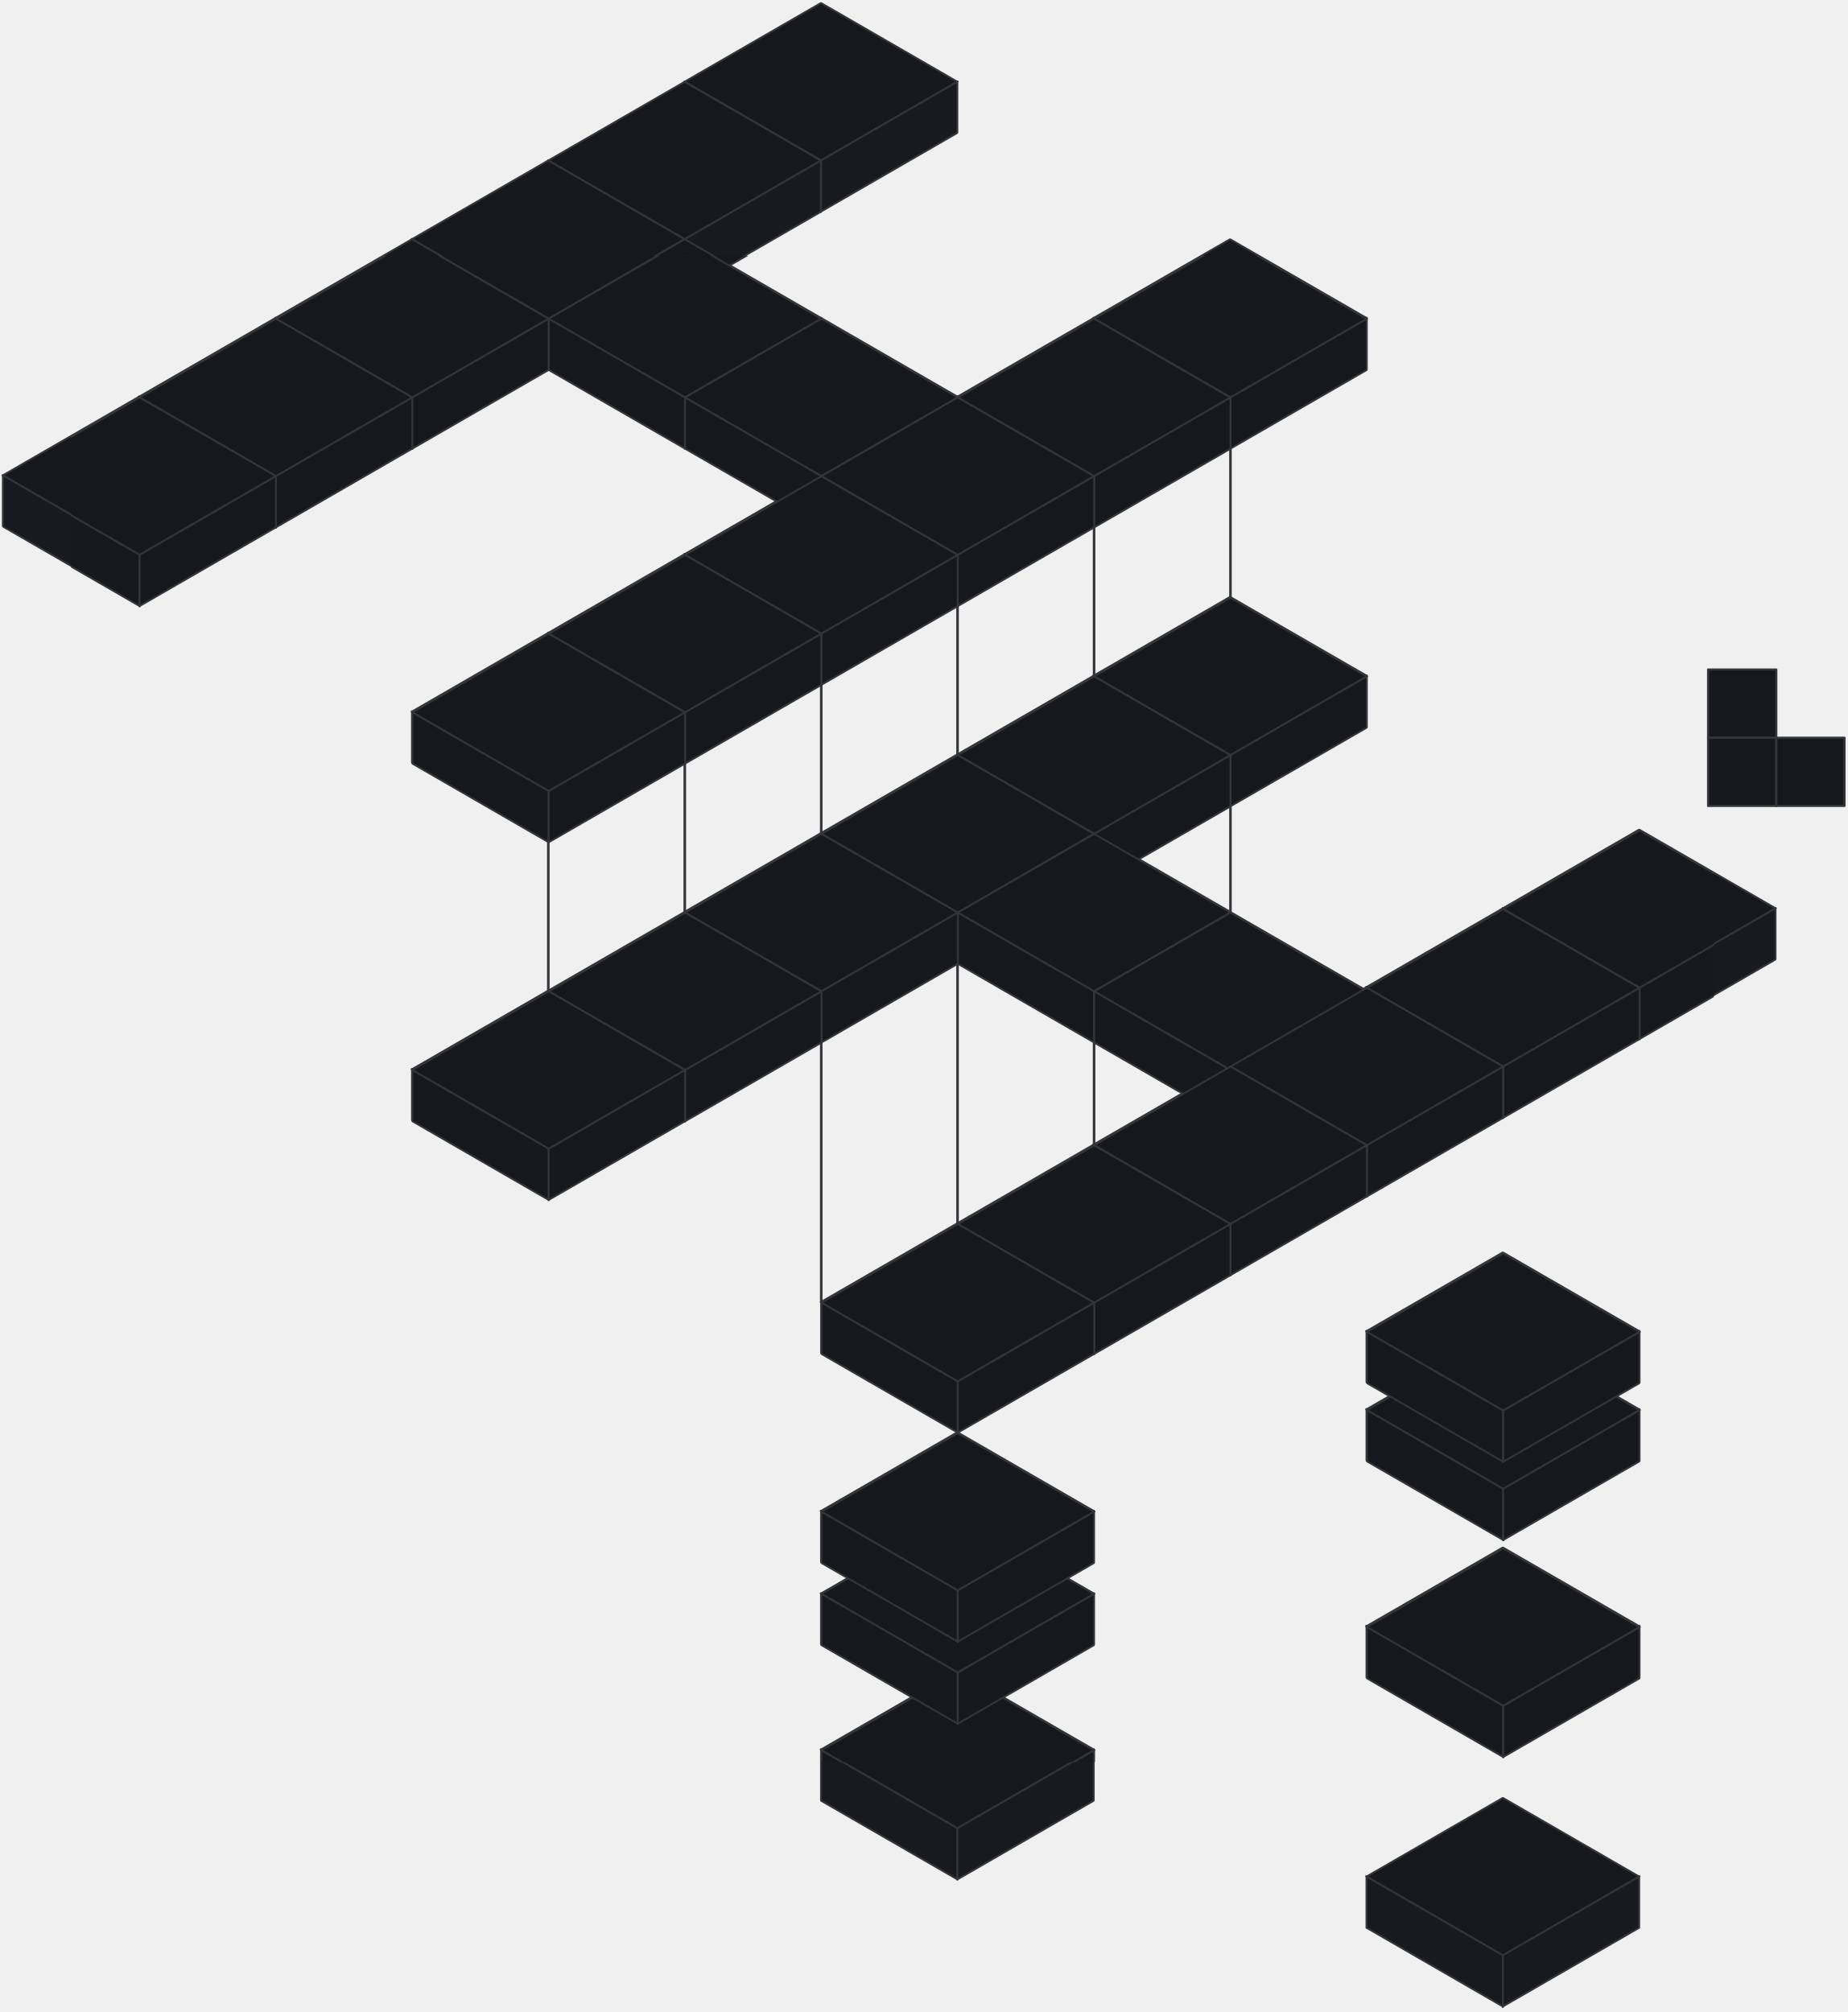
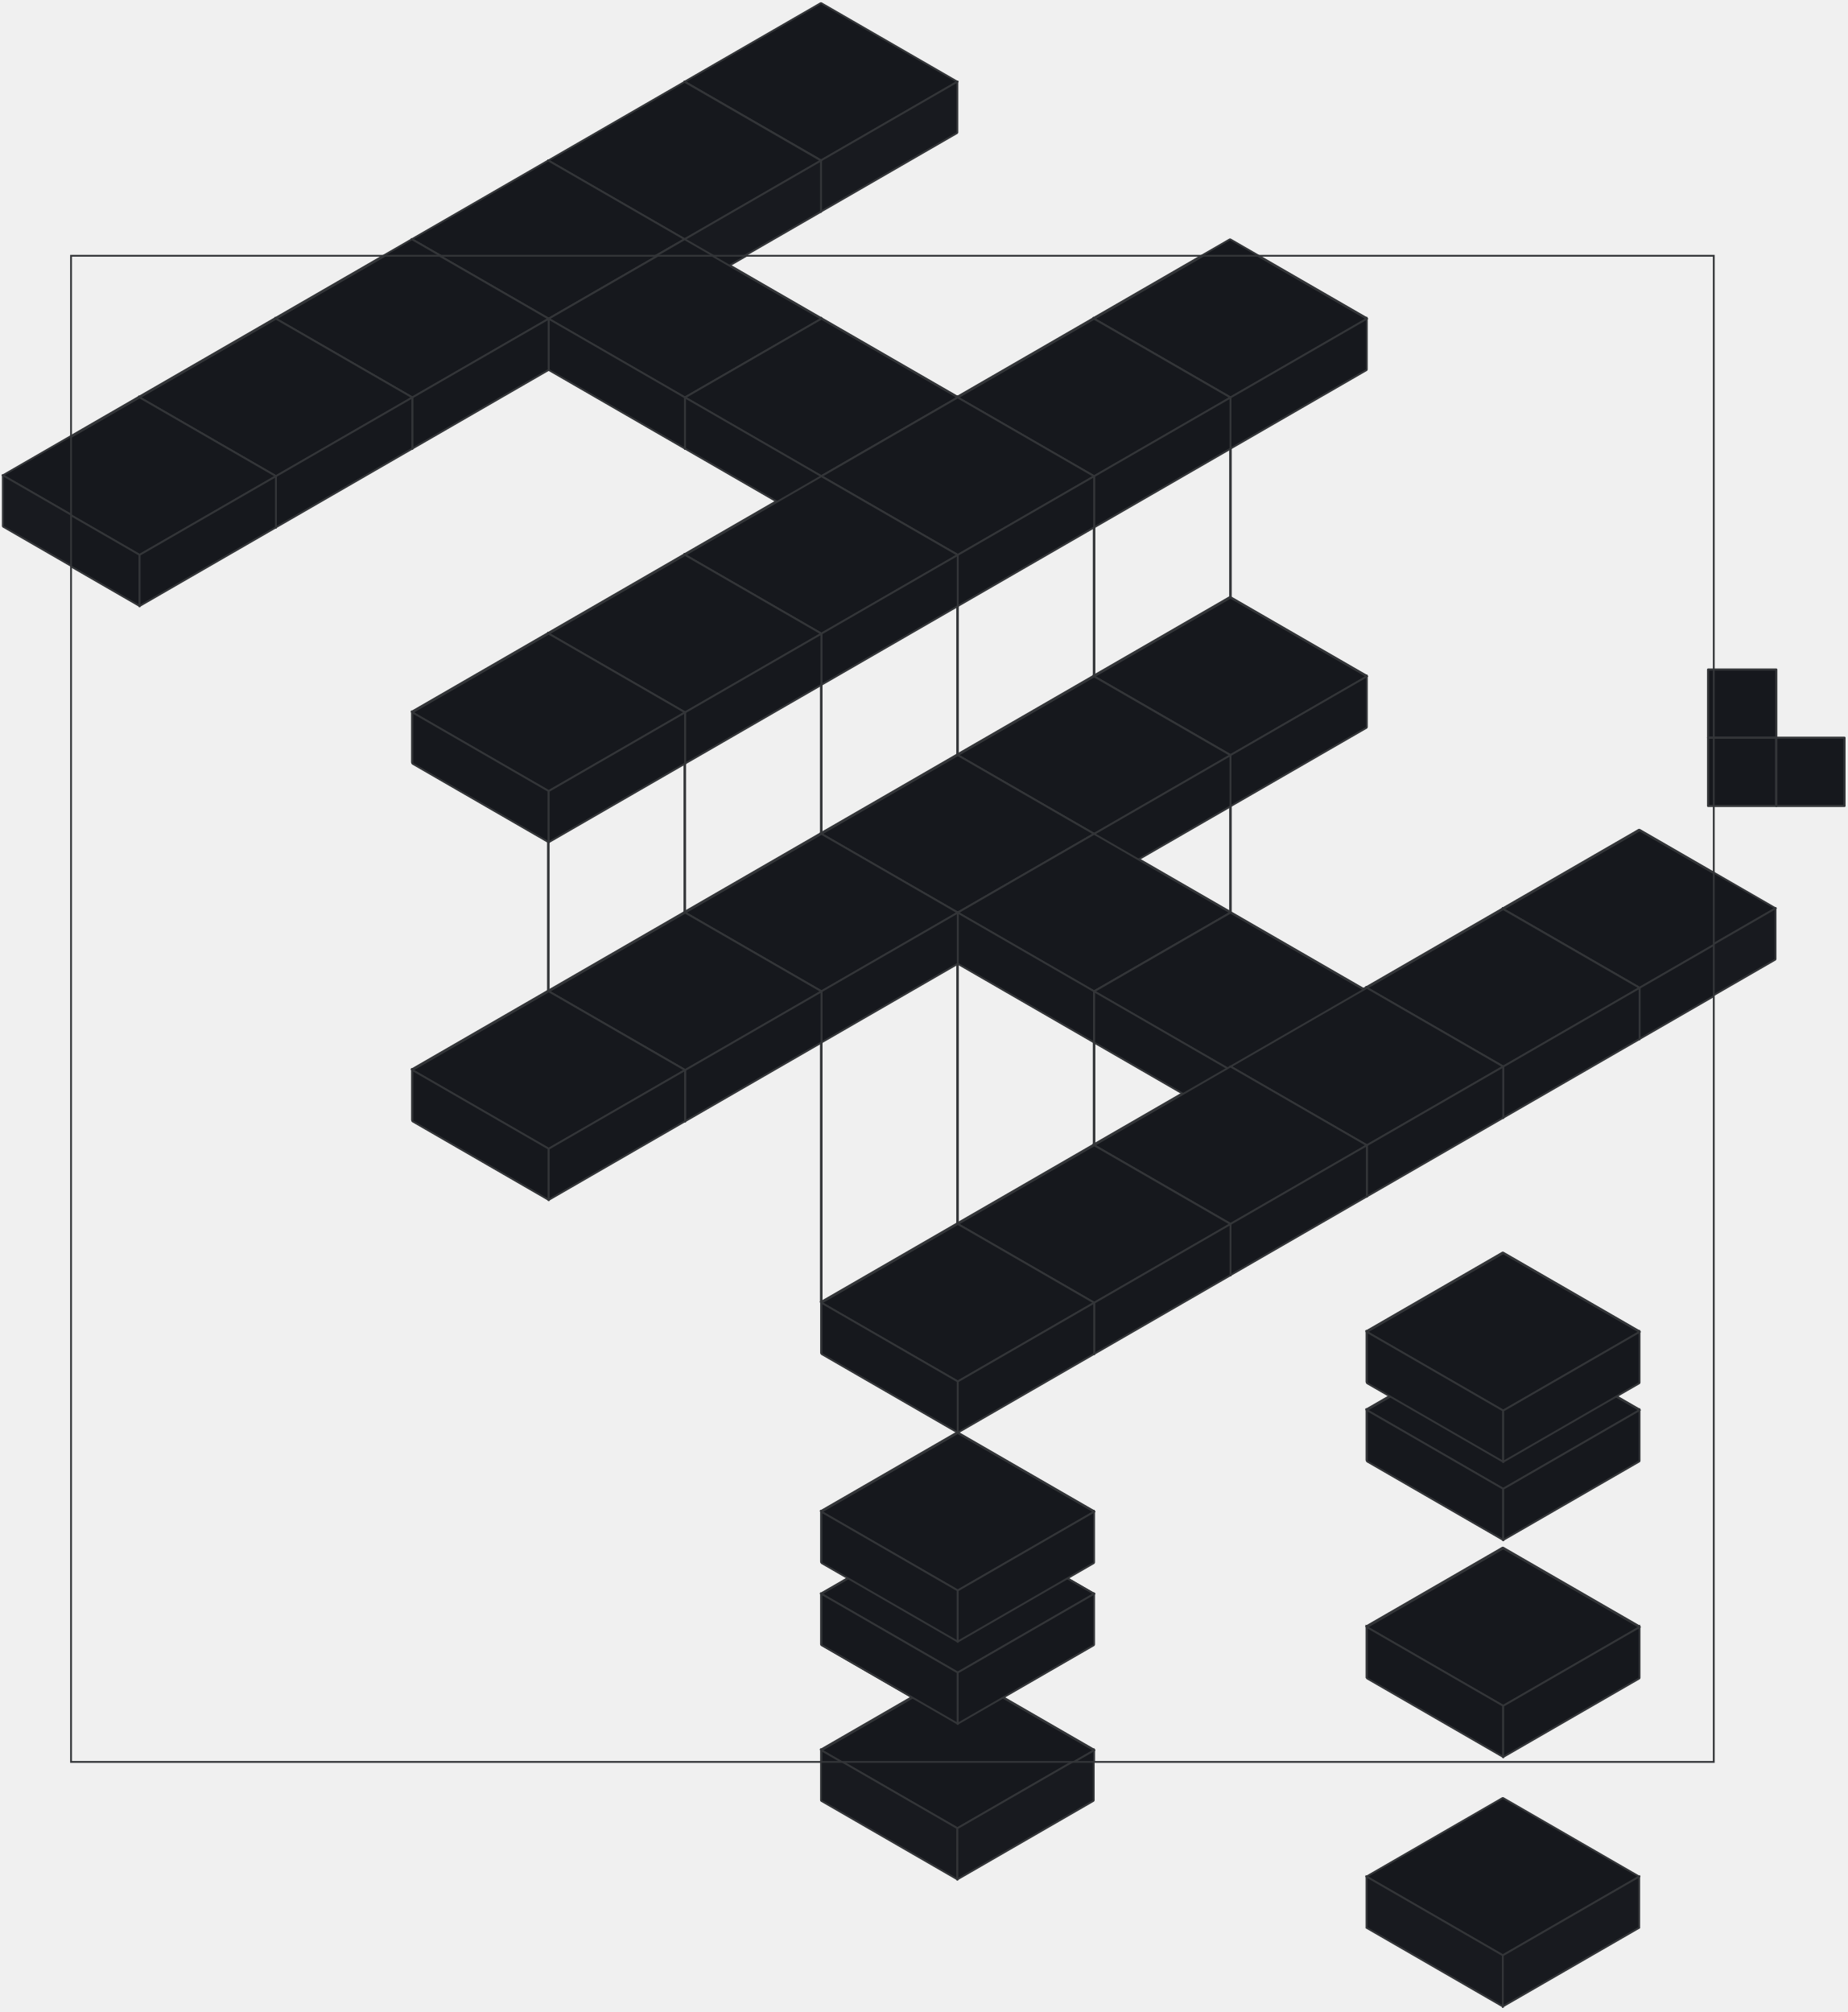
<svg xmlns="http://www.w3.org/2000/svg" width="325" height="354" viewBox="0 0 325 354" fill="none">
  <path d="M312.5 117.801H300.5V129.801H312.5V117.801Z" fill="#16181D" stroke="#333538" stroke-width="0.375" stroke-linejoin="round" />
  <path d="M312.5 129.801H300.5V141.801H312.5V129.801Z" fill="#16181D" stroke="#333538" stroke-width="0.375" stroke-linejoin="round" />
  <path d="M324.5 129.801H312.5V141.801H324.5V129.801Z" fill="#16181D" stroke="#333538" stroke-width="0.375" stroke-linejoin="round" />
  <rect width="27.7" height="27.7" transform="matrix(0.866023 0.500004 -0.866023 0.500004 144.432 0.525391)" fill="#16181D" stroke="#333538" stroke-width="0.375" stroke-linejoin="round" />
  <rect width="27.7" height="9.003" transform="matrix(0.866023 0.500004 0 1 120.445 14.375)" fill="#16181D" stroke="#333538" stroke-width="0.375" stroke-linejoin="round" />
  <rect width="27.7" height="9.003" transform="matrix(0.866023 -0.500004 0 1 144.434 28.2266)" fill="#181A1F" stroke="#333538" stroke-width="0.375" stroke-linejoin="round" />
  <rect width="27.7" height="27.7" transform="matrix(0.866023 0.500004 -0.866023 0.500004 120.441 14.3965)" fill="#16181D" stroke="#333538" stroke-width="0.375" stroke-linejoin="round" />
  <rect width="27.7" height="9.003" transform="matrix(0.866023 0.500004 0 1 96.4551 28.2461)" fill="#16181D" stroke="#333538" stroke-width="0.375" stroke-linejoin="round" />
  <rect width="27.7" height="9.003" transform="matrix(0.866023 -0.500004 0 1 120.441 42.0977)" fill="#181A1F" stroke="#333538" stroke-width="0.375" stroke-linejoin="round" />
  <rect width="27.7" height="27.7" transform="matrix(0.866023 0.500004 -0.866023 0.500004 96.4512 28.2363)" fill="#16181D" stroke="#333538" stroke-width="0.375" stroke-linejoin="round" />
  <rect width="27.7" height="9.003" transform="matrix(0.866023 0.500004 0 1 72.4648 42.0859)" fill="#16181D" stroke="#333538" stroke-width="0.375" stroke-linejoin="round" />
  <rect width="27.7" height="9.003" transform="matrix(0.866023 -0.500004 0 1 96.4512 55.9375)" fill="#16181D" stroke="#333538" stroke-width="0.375" stroke-linejoin="round" />
  <rect width="27.7" height="27.7" transform="matrix(0.866023 0.500004 -0.866023 0.500004 120.445 42.0879)" fill="#16181D" stroke="#333538" stroke-width="0.375" stroke-linejoin="round" />
  <rect width="27.7" height="9.003" transform="matrix(0.866023 0.500004 0 1 96.459 55.9375)" fill="#16181D" stroke="#333538" stroke-width="0.375" stroke-linejoin="round" />
  <rect width="27.7" height="9.003" transform="matrix(0.866023 -0.500004 0 1 120.445 69.7891)" fill="#16181D" stroke="#333538" stroke-width="0.375" stroke-linejoin="round" />
  <rect width="27.7" height="27.7" transform="matrix(0.866023 0.500004 -0.866023 0.500004 144.436 55.9355)" fill="#16181D" stroke="#333538" stroke-width="0.375" stroke-linejoin="round" />
  <rect width="27.7" height="9.003" transform="matrix(0.866023 0.500004 0 1 120.449 69.7852)" fill="#16181D" stroke="#333538" stroke-width="0.375" stroke-linejoin="round" />
  <rect width="27.7" height="9.003" transform="matrix(0.866023 -0.500004 0 1 144.438 83.6367)" fill="#16181D" stroke="#333538" stroke-width="0.375" stroke-linejoin="round" />
  <rect width="27.7" height="27.7" transform="matrix(0.866023 0.500004 -0.866023 0.500004 72.4648 42.0879)" fill="#16181D" stroke="#333538" stroke-width="0.375" stroke-linejoin="round" />
  <rect width="27.7" height="9.003" transform="matrix(0.866023 0.500004 0 1 48.4785 55.9375)" fill="#16181D" stroke="#333538" stroke-width="0.375" stroke-linejoin="round" />
  <rect width="27.7" height="9.003" transform="matrix(0.866023 -0.500004 0 1 72.4668 69.7891)" fill="#16181D" stroke="#333538" stroke-width="0.375" stroke-linejoin="round" />
  <rect width="27.7" height="27.7" transform="matrix(0.866023 0.500004 -0.866023 0.500004 48.4785 55.9355)" fill="#16181D" stroke="#333538" stroke-width="0.375" stroke-linejoin="round" />
  <rect width="27.7" height="9.003" transform="matrix(0.866023 0.500004 0 1 24.4922 69.7852)" fill="#16181D" stroke="#333538" stroke-width="0.375" stroke-linejoin="round" />
  <rect width="27.7" height="9.003" transform="matrix(0.866023 -0.500004 0 1 48.4785 83.6367)" fill="#16181D" stroke="#333538" stroke-width="0.375" stroke-linejoin="round" />
  <rect width="27.7" height="27.7" transform="matrix(0.866023 0.500004 -0.866023 0.500004 24.4883 69.7832)" fill="#16181D" stroke="#333538" stroke-width="0.375" stroke-linejoin="round" />
  <rect width="27.7" height="9.003" transform="matrix(0.866023 0.500004 0 1 0.501953 83.6328)" fill="#181A1F" stroke="#333538" stroke-width="0.375" stroke-linejoin="round" />
  <rect width="27.7" height="9.003" transform="matrix(0.866023 -0.500004 0 1 24.4883 97.4844)" fill="#16181D" stroke="#333538" stroke-width="0.375" stroke-linejoin="round" />
  <path d="M216.443 224.15V78.713" stroke="#333538" stroke-width="0.375" stroke-linejoin="round" />
  <path d="M192.441 227.552V92.178" stroke="#333538" stroke-width="0.375" stroke-linejoin="round" />
  <path d="M168.428 227.548V106.285" stroke="#333538" stroke-width="0.375" stroke-linejoin="round" />
  <path d="M144.441 229.178V120.045" stroke="#333538" stroke-width="0.375" stroke-linejoin="round" />
  <path d="M120.443 160.883V133.797" stroke="#333538" stroke-width="0.375" stroke-linejoin="round" />
  <path d="M96.426 174.98V147.895" stroke="#333538" stroke-width="0.375" stroke-linejoin="round" />
  <rect width="27.7" height="27.7" transform="matrix(0.866023 0.500004 -0.866023 0.500004 216.402 42.0859)" fill="#16181D" stroke="#333538" stroke-width="0.375" stroke-linejoin="round" />
  <rect width="27.7" height="9.003" transform="matrix(0.866023 0.500004 0 1 192.416 55.9375)" fill="#16181D" stroke="#333538" stroke-width="0.375" stroke-linejoin="round" />
  <rect width="27.7" height="9.003" transform="matrix(0.866023 -0.500004 0 1 216.404 69.7871)" fill="#16181D" stroke="#333538" stroke-width="0.375" stroke-linejoin="round" />
  <rect width="27.7" height="27.7" transform="matrix(0.866023 0.500004 -0.866023 0.500004 192.414 55.9473)" fill="#16181D" stroke="#333538" stroke-width="0.375" stroke-linejoin="round" />
  <rect width="27.7" height="9.003" transform="matrix(0.866023 0.500004 0 1 168.428 69.7969)" fill="#333538" stroke="#333538" stroke-width="0.375" stroke-linejoin="round" />
  <rect width="27.7" height="9.003" transform="matrix(0.866023 -0.500004 0 1 192.416 83.6484)" fill="#16181D" stroke="#333538" stroke-width="0.375" stroke-linejoin="round" />
  <rect width="27.7" height="27.7" transform="matrix(0.866023 0.500004 -0.866023 0.500004 168.424 69.7891)" fill="#333538" stroke="#333538" stroke-width="0.375" stroke-linejoin="round" />
  <rect width="27.7" height="9.003" transform="matrix(0.866023 0.500004 0 1 144.438 83.6406)" fill="#333538" stroke="#333538" stroke-width="0.375" stroke-linejoin="round" />
  <rect width="27.7" height="9.003" transform="matrix(0.866023 -0.500004 0 1 168.426 97.4941)" fill="#16181D" stroke="#333538" stroke-width="0.375" stroke-linejoin="round" />
  <rect width="27.7" height="27.7" transform="matrix(0.866023 0.500004 -0.866023 0.500004 144.438 83.6426)" fill="#333538" stroke="#333538" stroke-width="0.375" stroke-linejoin="round" />
  <rect width="27.7" height="9.003" transform="matrix(0.866023 0.500004 0 1 120.451 97.4922)" fill="#333538" stroke="#333538" stroke-width="0.375" stroke-linejoin="round" />
  <rect width="27.7" height="9.003" transform="matrix(0.866023 -0.500004 0 1 144.439 111.344)" fill="#16181D" stroke="#333538" stroke-width="0.375" stroke-linejoin="round" />
  <rect width="27.7" height="27.7" transform="matrix(0.866023 0.500004 -0.866023 0.500004 120.449 97.4961)" fill="#333538" stroke="#333538" stroke-width="0.375" stroke-linejoin="round" />
  <rect width="27.7" height="9.003" transform="matrix(0.866023 0.500004 0 1 96.4629 111.348)" fill="#333538" stroke="#333538" stroke-width="0.375" stroke-linejoin="round" />
  <rect width="27.7" height="9.003" transform="matrix(0.866023 -0.500004 0 1 120.451 125.199)" fill="#16181D" stroke="#333538" stroke-width="0.375" stroke-linejoin="round" />
  <rect width="27.7" height="27.7" transform="matrix(0.866023 0.500004 -0.866023 0.500004 96.4609 111.346)" fill="#333538" stroke="#333538" stroke-width="0.375" stroke-linejoin="round" />
  <rect width="27.7" height="9.003" transform="matrix(0.866023 0.500004 0 1 72.4746 125.195)" fill="#333538" stroke="#333538" stroke-width="0.375" stroke-linejoin="round" />
  <rect width="27.7" height="9.003" transform="matrix(0.866023 -0.500004 0 1 96.4629 139.047)" fill="#16181D" stroke="#333538" stroke-width="0.375" stroke-linejoin="round" />
  <rect width="27.7" height="27.7" transform="matrix(0.866023 0.500004 -0.866023 0.500004 216.408 105.016)" fill="#333538" stroke="#333538" stroke-width="0.375" stroke-linejoin="round" />
  <rect width="27.7" height="9.003" transform="matrix(0.866023 0.500004 0 1 192.422 118.867)" fill="#333538" stroke="#333538" stroke-width="0.375" stroke-linejoin="round" />
  <rect width="27.7" height="9.003" transform="matrix(0.866023 -0.500004 0 1 216.41 132.717)" fill="#16181D" stroke="#333538" stroke-width="0.375" stroke-linejoin="round" />
  <rect width="27.7" height="27.7" transform="matrix(0.866023 0.500004 -0.866023 0.500004 192.418 118.879)" fill="#333538" stroke="#333538" stroke-width="0.375" stroke-linejoin="round" />
  <rect width="27.7" height="9.003" transform="matrix(0.866023 0.500004 0 1 168.432 132.73)" fill="#333538" stroke="#333538" stroke-width="0.375" stroke-linejoin="round" />
  <rect width="27.7" height="9.003" transform="matrix(0.866023 -0.500004 0 1 192.42 146.58)" fill="#16181D" stroke="#333538" stroke-width="0.375" stroke-linejoin="round" />
  <rect width="27.7" height="27.7" transform="matrix(0.866023 0.500004 -0.866023 0.500004 168.428 132.725)" fill="#333538" stroke="#333538" stroke-width="0.375" stroke-linejoin="round" />
  <rect width="27.7" height="9.003" transform="matrix(0.866023 0.500004 0 1 144.441 146.574)" fill="#333538" stroke="#333538" stroke-width="0.375" stroke-linejoin="round" />
  <rect width="27.7" height="9.003" transform="matrix(0.866023 -0.500004 0 1 168.428 160.426)" fill="#333538" stroke="#333538" stroke-width="0.375" stroke-linejoin="round" />
  <rect width="27.7" height="27.7" transform="matrix(0.866023 0.500004 -0.866023 0.500004 192.42 146.572)" fill="#333538" stroke="#333538" stroke-width="0.375" stroke-linejoin="round" />
  <rect width="27.7" height="9.003" transform="matrix(0.866023 0.500004 0 1 168.434 160.422)" fill="#16181D" stroke="#333538" stroke-width="0.375" stroke-linejoin="round" />
  <rect width="27.7" height="9.003" transform="matrix(0.866023 -0.500004 0 1 192.422 174.273)" fill="#333538" stroke="#333538" stroke-width="0.375" stroke-linejoin="round" />
  <rect width="27.7" height="27.7" transform="matrix(0.866023 0.500004 -0.866023 0.500004 216.414 160.434)" fill="#333538" stroke="#333538" stroke-width="0.375" stroke-linejoin="round" />
  <rect width="27.7" height="9.003" transform="matrix(0.866023 0.500004 0 1 192.426 174.285)" fill="#16181D" stroke="#333538" stroke-width="0.375" stroke-linejoin="round" />
  <rect width="27.7" height="9.003" transform="matrix(0.866023 -0.500004 0 1 216.414 188.137)" fill="#333538" stroke="#333538" stroke-width="0.375" stroke-linejoin="round" />
  <rect width="27.7" height="27.7" transform="matrix(0.866023 0.500004 -0.866023 0.500004 144.441 146.572)" fill="#333538" stroke="#333538" stroke-width="0.375" stroke-linejoin="round" />
  <rect width="27.7" height="9.003" transform="matrix(0.866023 0.500004 0 1 120.453 160.422)" fill="#333538" stroke="#333538" stroke-width="0.375" stroke-linejoin="round" />
  <rect width="27.7" height="9.003" transform="matrix(0.866023 -0.500004 0 1 144.441 174.273)" fill="#16181D" stroke="#333538" stroke-width="0.375" stroke-linejoin="round" />
  <rect width="27.7" height="27.7" transform="matrix(0.866023 0.500004 -0.866023 0.500004 120.469 160.434)" fill="#333538" stroke="#333538" stroke-width="0.375" stroke-linejoin="round" />
  <rect width="27.7" height="9.003" transform="matrix(0.866023 0.500004 0 1 96.4824 174.285)" fill="#333538" stroke="#333538" stroke-width="0.375" stroke-linejoin="round" />
  <rect width="27.7" height="9.003" transform="matrix(0.866023 -0.500004 0 1 120.469 188.137)" fill="#16181D" stroke="#333538" stroke-width="0.375" stroke-linejoin="round" />
  <rect width="27.7" height="27.7" transform="matrix(0.866023 0.500004 -0.866023 0.500004 96.4648 174.277)" fill="#333538" stroke="#333538" stroke-width="0.375" stroke-linejoin="round" />
  <rect width="27.7" height="9.003" transform="matrix(0.866023 0.500004 0 1 72.4785 188.129)" fill="#16181D" stroke="#333538" stroke-width="0.375" stroke-linejoin="round" />
  <rect width="27.7" height="9.003" transform="matrix(0.866023 -0.500004 0 1 96.4648 201.977)" fill="#16181D" stroke="#333538" stroke-width="0.375" stroke-linejoin="round" />
  <rect width="27.7" height="27.7" transform="matrix(0.866023 0.500004 -0.866023 0.500004 264.389 316.324)" fill="#16181D" stroke="#333538" stroke-width="0.375" stroke-linejoin="round" />
  <rect width="27.7" height="9.003" transform="matrix(0.866023 0.500004 0 1 240.402 330.176)" fill="#181A1F" stroke="#333538" stroke-width="0.375" stroke-miterlimit="10" />
  <rect width="27.7" height="9.003" transform="matrix(0.866023 -0.500004 0 1 264.389 344.025)" fill="#181A1F" stroke="#333538" stroke-width="0.375" stroke-miterlimit="10" />
  <rect width="27.7" height="27.7" transform="matrix(0.866023 0.500004 -0.866023 0.500004 264.389 272.266)" fill="#16181D" stroke="#333538" stroke-width="0.375" stroke-linejoin="round" />
  <rect width="27.7" height="9.003" transform="matrix(0.866023 0.500004 0 1 240.402 286.117)" fill="#181A1F" stroke="#333538" stroke-width="0.375" stroke-miterlimit="10" />
  <rect width="27.7" height="9.003" transform="matrix(0.866023 -0.500004 0 1 264.389 299.967)" fill="#181A1F" stroke="#333538" stroke-width="0.375" stroke-miterlimit="10" />
  <rect width="27.7" height="27.7" transform="matrix(0.866023 0.500004 -0.866023 0.500004 264.389 234.109)" fill="#333538" stroke="#333538" stroke-width="0.375" stroke-linejoin="round" />
  <rect width="27.7" height="9.003" transform="matrix(0.866023 0.500004 0 1 240.402 247.961)" fill="#333538" stroke="#333538" stroke-width="0.375" stroke-linejoin="round" />
  <rect width="27.7" height="9.003" transform="matrix(0.866023 -0.500004 0 1 264.389 261.812)" fill="#16181D" stroke="#333538" stroke-width="0.375" stroke-linejoin="round" />
  <rect width="27.7" height="27.7" transform="matrix(0.866023 0.500004 -0.866023 0.500004 168.426 293.965)" fill="#16181D" stroke="#333538" stroke-width="0.375" stroke-linejoin="round" />
  <rect width="27.7" height="9.003" transform="matrix(0.866023 0.500004 0 1 144.439 307.816)" fill="#181A1F" stroke="#333538" stroke-width="0.375" stroke-linejoin="round" />
  <rect width="27.7" height="9.003" transform="matrix(0.866023 -0.500004 0 1 168.428 321.668)" fill="#181A1F" stroke="#333538" stroke-width="0.375" stroke-linejoin="round" />
  <rect width="27.7" height="27.7" transform="matrix(0.866023 0.500004 -0.866023 0.500004 168.426 266.516)" fill="#16181D" stroke="#333538" stroke-width="0.375" stroke-linejoin="round" />
  <rect width="27.7" height="9.003" transform="matrix(0.866023 0.500004 0 1 144.439 280.367)" fill="#181A1F" stroke="#333538" stroke-width="0.375" stroke-linejoin="round" />
  <rect width="27.7" height="9.003" transform="matrix(0.866023 -0.500004 0 1 168.428 294.219)" fill="#181A1F" stroke="#333538" stroke-width="0.375" stroke-linejoin="round" />
  <rect width="27.7" height="27.7" transform="matrix(0.866023 0.500004 -0.866023 0.500004 288.377 145.957)" fill="#16181D" stroke="#333538" stroke-width="0.375" stroke-linejoin="round" />
  <rect width="27.7" height="9.003" transform="matrix(0.866023 0.500004 0 1 264.391 159.809)" fill="#333538" stroke="#333538" stroke-width="0.375" stroke-linejoin="round" />
  <rect width="27.7" height="9.003" transform="matrix(0.866023 -0.500004 0 1 288.377 173.66)" fill="#181A1F" stroke="#333538" stroke-width="0.375" stroke-linejoin="round" />
  <rect width="27.7" height="27.7" transform="matrix(0.866023 0.500004 -0.866023 0.500004 264.389 159.818)" fill="#333538" stroke="#333538" stroke-width="0.375" stroke-linejoin="round" />
  <rect width="27.7" height="9.003" transform="matrix(0.866023 0.500004 0 1 240.402 173.668)" fill="#333538" stroke="#333538" stroke-width="0.375" stroke-linejoin="round" />
  <rect width="27.7" height="9.003" transform="matrix(0.866023 -0.500004 0 1 264.389 187.52)" fill="#16181D" stroke="#333538" stroke-width="0.375" stroke-linejoin="round" />
  <rect width="27.7" height="27.7" transform="matrix(0.866023 0.500004 -0.866023 0.500004 264.389 220.348)" fill="#333538" stroke="#333538" stroke-width="0.375" stroke-linejoin="round" />
  <rect width="27.7" height="9.003" transform="matrix(0.866023 0.500004 0 1 240.402 234.199)" fill="#16181D" stroke="#333538" stroke-width="0.375" stroke-linejoin="round" />
  <rect width="27.7" height="9.003" transform="matrix(0.866023 -0.500004 0 1 264.389 248.051)" fill="#16181D" stroke="#333538" stroke-width="0.375" stroke-linejoin="round" />
  <rect width="27.7" height="27.7" transform="matrix(0.866023 0.500004 -0.866023 0.500004 240.398 173.666)" fill="#333538" stroke="#333538" stroke-width="0.375" stroke-linejoin="round" />
  <rect width="27.7" height="9.003" transform="matrix(0.866023 0.500004 0 1 216.412 187.516)" fill="#333538" stroke="#333538" stroke-width="0.375" stroke-linejoin="round" />
  <rect width="27.7" height="9.003" transform="matrix(0.866023 -0.500004 0 1 240.398 201.367)" fill="#16181D" stroke="#333538" stroke-width="0.375" stroke-linejoin="round" />
  <rect width="27.7" height="27.7" transform="matrix(0.866023 0.500004 -0.866023 0.500004 216.412 187.508)" fill="#333538" stroke="#333538" stroke-width="0.375" stroke-linejoin="round" />
  <rect width="27.7" height="9.003" transform="matrix(0.866023 0.500004 0 1 192.426 201.359)" fill="#333538" stroke="#333538" stroke-width="0.375" stroke-linejoin="round" />
  <rect width="27.7" height="9.003" transform="matrix(0.866023 -0.500004 0 1 216.414 215.207)" fill="#16181D" stroke="#333538" stroke-width="0.375" stroke-linejoin="round" />
  <rect width="27.7" height="27.7" transform="matrix(0.866023 0.500004 -0.866023 0.500004 192.426 201.371)" fill="#333538" stroke="#333538" stroke-width="0.375" stroke-linejoin="round" />
  <rect width="27.7" height="9.003" transform="matrix(0.866023 0.500004 0 1 168.439 215.223)" fill="#333538" stroke="#333538" stroke-width="0.375" stroke-linejoin="round" />
  <rect width="27.7" height="9.003" transform="matrix(0.866023 -0.500004 0 1 192.428 229.074)" fill="#16181D" stroke="#333538" stroke-width="0.375" stroke-linejoin="round" />
  <rect width="27.7" height="27.7" transform="matrix(0.866023 0.500004 -0.866023 0.500004 168.436 215.219)" fill="#333538" stroke="#333538" stroke-width="0.375" stroke-linejoin="round" />
  <rect width="27.7" height="9.003" transform="matrix(0.866023 0.500004 0 1 144.449 229.07)" fill="#333538" stroke="#333538" stroke-width="0.375" stroke-linejoin="round" />
  <rect width="27.7" height="9.003" transform="matrix(0.866023 -0.500004 0 1 168.438 242.92)" fill="#16181D" stroke="#333538" stroke-width="0.375" stroke-linejoin="round" />
  <rect width="27.7" height="27.7" transform="matrix(0.866023 0.500004 -0.866023 0.500004 168.428 251.992)" fill="#333538" stroke="#333538" stroke-width="0.375" stroke-linejoin="round" />
  <rect width="27.7" height="9.003" transform="matrix(0.866023 0.500004 0 1 144.441 265.844)" fill="#333538" stroke="#333538" stroke-width="0.375" stroke-linejoin="round" />
  <rect width="27.7" height="9.003" transform="matrix(0.866023 -0.500004 0 1 168.428 279.693)" fill="#16181D" stroke="#333538" stroke-width="0.375" stroke-linejoin="round" />
  <g clip-path="url(#clip0_2417_306505)">
    <rect width="27.7" height="9.003" transform="matrix(0.866023 0.500004 0 1 96.5215 28.3906)" fill="#16181D" stroke="#333538" stroke-width="0.375" stroke-linejoin="round" />
    <rect width="27.7" height="9.003" transform="matrix(0.866023 -0.500004 0 1 120.508 42.2422)" fill="#16181D" stroke="#333538" stroke-width="0.375" stroke-linejoin="round" />
    <rect width="27.7" height="27.7" transform="matrix(0.866023 0.500004 -0.866023 0.500004 96.5176 28.3789)" fill="#16181D" stroke="#333538" stroke-width="0.375" stroke-linejoin="round" />
    <rect width="27.7" height="9.003" transform="matrix(0.866023 0.500004 0 1 72.5312 42.2305)" fill="#16181D" stroke="#333538" stroke-width="0.375" stroke-linejoin="round" />
    <rect width="27.7" height="9.003" transform="matrix(0.866023 -0.500004 0 1 96.5176 56.0801)" fill="#16181D" stroke="#333538" stroke-width="0.375" stroke-linejoin="round" />
    <rect width="27.7" height="27.7" transform="matrix(0.866023 0.500004 -0.866023 0.500004 120.512 42.2305)" fill="#16181D" stroke="#333538" stroke-width="0.375" stroke-linejoin="round" />
    <rect width="27.7" height="9.003" transform="matrix(0.866023 0.500004 0 1 96.5254 56.082)" fill="#16181D" stroke="#333538" stroke-width="0.375" stroke-linejoin="round" />
    <rect width="27.7" height="9.003" transform="matrix(0.866023 -0.500004 0 1 120.512 69.9336)" fill="#16181D" stroke="#333538" stroke-width="0.375" stroke-linejoin="round" />
    <rect width="27.7" height="27.7" transform="matrix(0.866023 0.500004 -0.866023 0.500004 144.502 56.0781)" fill="#16181D" stroke="#333538" stroke-width="0.375" stroke-linejoin="round" />
    <rect width="27.7" height="9.003" transform="matrix(0.866023 0.500004 0 1 120.516 69.9297)" fill="#16181D" stroke="#333538" stroke-width="0.375" stroke-linejoin="round" />
    <rect width="27.7" height="9.003" transform="matrix(0.866023 -0.500004 0 1 144.504 83.7812)" fill="#16181D" stroke="#333538" stroke-width="0.375" stroke-linejoin="round" />
    <rect width="27.7" height="27.7" transform="matrix(0.866023 0.500004 -0.866023 0.500004 72.5312 42.2305)" fill="#16181D" stroke="#333538" stroke-width="0.375" stroke-linejoin="round" />
    <rect width="27.7" height="9.003" transform="matrix(0.866023 0.500004 0 1 48.5449 56.082)" fill="#16181D" stroke="#333538" stroke-width="0.375" stroke-linejoin="round" />
    <rect width="27.7" height="9.003" transform="matrix(0.866023 -0.500004 0 1 72.5332 69.9336)" fill="#16181D" stroke="#333538" stroke-width="0.375" stroke-linejoin="round" />
    <rect width="27.7" height="27.7" transform="matrix(0.866023 0.500004 -0.866023 0.500004 48.5449 56.0781)" fill="#16181D" stroke="#333538" stroke-width="0.375" stroke-linejoin="round" />
    <rect width="27.7" height="9.003" transform="matrix(0.866023 0.500004 0 1 24.5586 69.9297)" fill="#16181D" stroke="#333538" stroke-width="0.375" stroke-linejoin="round" />
    <rect width="27.7" height="9.003" transform="matrix(0.866023 -0.500004 0 1 48.5449 83.7812)" fill="#16181D" stroke="#333538" stroke-width="0.375" stroke-linejoin="round" />
    <rect width="27.7" height="27.7" transform="matrix(0.866023 0.500004 -0.866023 0.500004 24.5547 69.9258)" fill="#16181D" stroke="#333538" stroke-width="0.375" stroke-linejoin="round" />
    <rect width="27.7" height="9.003" transform="matrix(0.866023 0.500004 0 1 0.568359 83.7773)" fill="#16181D" stroke="#333538" stroke-width="0.375" stroke-linejoin="round" />
    <rect width="27.7" height="9.003" transform="matrix(0.866023 -0.500004 0 1 24.5566 97.6289)" fill="#16181D" stroke="#333538" stroke-width="0.375" stroke-linejoin="round" />
    <path d="M216.51 224.295V78.857" stroke="#333538" stroke-width="0.375" stroke-linejoin="round" />
    <path d="M192.508 227.696V92.322" stroke="#333538" stroke-width="0.375" stroke-linejoin="round" />
    <path d="M168.494 227.693V106.43" stroke="#333538" stroke-width="0.375" stroke-linejoin="round" />
    <path d="M144.508 229.322V120.189" stroke="#333538" stroke-width="0.375" stroke-linejoin="round" />
    <path d="M120.51 161.027V133.941" stroke="#333538" stroke-width="0.375" stroke-linejoin="round" />
    <path d="M96.492 175.125V148.039" stroke="#333538" stroke-width="0.375" stroke-linejoin="round" />
    <rect width="27.7" height="27.7" transform="matrix(0.866023 0.500004 -0.866023 0.500004 216.469 42.2324)" fill="#16181D" stroke="#333538" stroke-width="0.375" stroke-linejoin="round" />
    <rect width="27.7" height="9.003" transform="matrix(0.866023 0.500004 0 1 192.482 56.082)" fill="#16181D" stroke="#333538" stroke-width="0.375" stroke-linejoin="round" />
    <rect width="27.7" height="9.003" transform="matrix(0.866023 -0.500004 0 1 216.471 69.9336)" fill="#16181D" stroke="#333538" stroke-width="0.375" stroke-linejoin="round" />
    <rect width="27.7" height="27.7" transform="matrix(0.866023 0.500004 -0.866023 0.500004 192.48 56.0918)" fill="#16181D" stroke="#333538" stroke-width="0.375" stroke-linejoin="round" />
    <rect width="27.7" height="9.003" transform="matrix(0.866023 0.500004 0 1 168.494 69.9414)" fill="#16181D" stroke="#333538" stroke-width="0.375" stroke-linejoin="round" />
    <rect width="27.7" height="9.003" transform="matrix(0.866023 -0.500004 0 1 192.482 83.793)" fill="#16181D" stroke="#333538" stroke-width="0.375" stroke-linejoin="round" />
    <rect width="27.7" height="27.7" transform="matrix(0.866023 0.500004 -0.866023 0.500004 168.49 69.9355)" fill="#16181D" stroke="#333538" stroke-width="0.375" stroke-linejoin="round" />
    <rect width="27.7" height="9.003" transform="matrix(0.866023 0.500004 0 1 144.504 83.7871)" fill="#16181D" stroke="#333538" stroke-width="0.375" stroke-linejoin="round" />
    <rect width="27.7" height="9.003" transform="matrix(0.866023 -0.500004 0 1 168.492 97.6406)" fill="#16181D" stroke="#333538" stroke-width="0.375" stroke-linejoin="round" />
    <rect width="27.7" height="27.7" transform="matrix(0.866023 0.500004 -0.866023 0.500004 144.504 83.7891)" fill="#16181D" stroke="#333538" stroke-width="0.375" stroke-linejoin="round" />
    <rect width="27.7" height="9.003" transform="matrix(0.866023 0.500004 0 1 120.518 97.6406)" fill="#16181D" stroke="#333538" stroke-width="0.375" stroke-linejoin="round" />
    <rect width="27.7" height="9.003" transform="matrix(0.866023 -0.500004 0 1 144.506 111.49)" fill="#16181D" stroke="#333538" stroke-width="0.375" stroke-linejoin="round" />
    <rect width="27.7" height="27.7" transform="matrix(0.866023 0.500004 -0.866023 0.500004 120.516 97.6426)" fill="#16181D" stroke="#333538" stroke-width="0.375" stroke-linejoin="round" />
    <rect width="27.7" height="9.003" transform="matrix(0.866023 0.500004 0 1 96.5293 111.492)" fill="#16181D" stroke="#333538" stroke-width="0.375" stroke-linejoin="round" />
    <rect width="27.7" height="9.003" transform="matrix(0.866023 -0.500004 0 1 120.518 125.344)" fill="#16181D" stroke="#333538" stroke-width="0.375" stroke-linejoin="round" />
    <rect width="27.7" height="27.7" transform="matrix(0.866023 0.500004 -0.866023 0.500004 96.5273 111.49)" fill="#16181D" stroke="#333538" stroke-width="0.375" stroke-linejoin="round" />
    <rect width="27.7" height="9.003" transform="matrix(0.866023 0.500004 0 1 72.5391 125.34)" fill="#16181D" stroke="#333538" stroke-width="0.375" stroke-linejoin="round" />
    <rect width="27.7" height="9.003" transform="matrix(0.866023 -0.500004 0 1 96.5293 139.191)" fill="#16181D" stroke="#333538" stroke-width="0.375" stroke-linejoin="round" />
    <rect width="27.7" height="27.7" transform="matrix(0.866023 0.500004 -0.866023 0.500004 216.475 105.158)" fill="#16181D" stroke="#333538" stroke-width="0.375" stroke-linejoin="round" />
    <rect width="27.7" height="9.003" transform="matrix(0.866023 0.500004 0 1 192.488 119.008)" fill="#16181D" stroke="#333538" stroke-width="0.375" stroke-linejoin="round" />
    <rect width="27.7" height="9.003" transform="matrix(0.866023 -0.500004 0 1 216.477 132.859)" fill="#16181D" stroke="#333538" stroke-width="0.375" stroke-linejoin="round" />
    <rect width="27.7" height="27.7" transform="matrix(0.866023 0.500004 -0.866023 0.500004 192.484 119.021)" fill="#16181D" stroke="#333538" stroke-width="0.375" stroke-linejoin="round" />
    <rect width="27.7" height="9.003" transform="matrix(0.866023 0.500004 0 1 168.498 132.871)" fill="#16181D" stroke="#333538" stroke-width="0.375" stroke-linejoin="round" />
    <rect width="27.7" height="9.003" transform="matrix(0.866023 -0.500004 0 1 192.486 146.723)" fill="#16181D" stroke="#333538" stroke-width="0.375" stroke-linejoin="round" />
    <rect width="27.7" height="27.7" transform="matrix(0.866023 0.500004 -0.866023 0.500004 168.494 132.869)" fill="#16181D" stroke="#333538" stroke-width="0.375" stroke-linejoin="round" />
    <rect width="27.7" height="9.003" transform="matrix(0.866023 0.500004 0 1 144.506 146.719)" fill="#16181D" stroke="#333538" stroke-width="0.375" stroke-linejoin="round" />
    <rect width="27.7" height="9.003" transform="matrix(0.866023 -0.500004 0 1 168.494 160.57)" fill="#16181D" stroke="#333538" stroke-width="0.375" stroke-linejoin="round" />
    <rect width="27.7" height="27.7" transform="matrix(0.866023 0.500004 -0.866023 0.500004 192.486 146.717)" fill="#16181D" stroke="#333538" stroke-width="0.375" stroke-linejoin="round" />
    <rect width="27.7" height="9.003" transform="matrix(0.866023 0.500004 0 1 168.5 160.566)" fill="#16181D" stroke="#333538" stroke-width="0.375" stroke-linejoin="round" />
    <rect width="27.7" height="9.003" transform="matrix(0.866023 -0.500004 0 1 192.488 174.418)" fill="#16181D" stroke="#333538" stroke-width="0.375" stroke-linejoin="round" />
    <rect width="27.7" height="27.7" transform="matrix(0.866023 0.500004 -0.866023 0.500004 216.479 160.576)" fill="#16181D" stroke="#333538" stroke-width="0.375" stroke-linejoin="round" />
    <rect width="27.7" height="9.003" transform="matrix(0.866023 0.500004 0 1 192.492 174.426)" fill="#16181D" stroke="#333538" stroke-width="0.375" stroke-linejoin="round" />
    <rect width="27.7" height="9.003" transform="matrix(0.866023 -0.500004 0 1 216.48 188.277)" fill="#16181D" stroke="#333538" stroke-width="0.375" stroke-linejoin="round" />
    <rect width="27.7" height="27.7" transform="matrix(0.866023 0.500004 -0.866023 0.500004 144.51 146.717)" fill="#16181D" stroke="#333538" stroke-width="0.375" stroke-linejoin="round" />
    <rect width="27.7" height="9.003" transform="matrix(0.866023 0.500004 0 1 120.523 160.566)" fill="#16181D" stroke="#333538" stroke-width="0.375" stroke-linejoin="round" />
    <rect width="27.7" height="9.003" transform="matrix(0.866023 -0.500004 0 1 144.512 174.418)" fill="#16181D" stroke="#333538" stroke-width="0.375" stroke-linejoin="round" />
    <rect width="27.7" height="27.7" transform="matrix(0.866023 0.500004 -0.866023 0.500004 120.535 160.576)" fill="#16181D" stroke="#333538" stroke-width="0.375" stroke-linejoin="round" />
    <rect width="27.7" height="9.003" transform="matrix(0.866023 0.500004 0 1 96.5488 174.426)" fill="#16181D" stroke="#333538" stroke-width="0.375" stroke-linejoin="round" />
    <rect width="27.7" height="9.003" transform="matrix(0.866023 -0.500004 0 1 120.535 188.277)" fill="#16181D" stroke="#333538" stroke-width="0.375" stroke-linejoin="round" />
    <rect width="27.7" height="27.7" transform="matrix(0.866023 0.500004 -0.866023 0.500004 96.5312 174.42)" fill="#16181D" stroke="#333538" stroke-width="0.375" stroke-linejoin="round" />
    <rect width="27.7" height="9.003" transform="matrix(0.866023 0.500004 0 1 72.5449 188.27)" fill="#16181D" stroke="#333538" stroke-width="0.375" stroke-linejoin="round" />
    <rect width="27.7" height="9.003" transform="matrix(0.866023 -0.500004 0 1 96.5312 202.117)" fill="#16181D" stroke="#333538" stroke-width="0.375" stroke-linejoin="round" />
    <rect width="27.7" height="27.7" transform="matrix(0.866023 0.500004 -0.866023 0.500004 264.455 234.252)" fill="#16181D" stroke="#333538" stroke-width="0.375" stroke-linejoin="round" />
    <rect width="27.7" height="9.003" transform="matrix(0.866023 0.500004 0 1 240.469 248.102)" fill="#16181D" stroke="#333538" stroke-width="0.375" stroke-linejoin="round" />
    <rect width="27.7" height="9.003" transform="matrix(0.866023 -0.500004 0 1 264.455 261.953)" fill="#16181D" stroke="#333538" stroke-width="0.375" stroke-linejoin="round" />
    <rect width="27.7" height="27.7" transform="matrix(0.866023 0.500004 -0.866023 0.500004 264.455 272.43)" fill="#16181D" stroke="#333538" stroke-width="0.375" stroke-linejoin="round" />
    <rect width="27.7" height="9.003" transform="matrix(0.866023 0.500004 0 1 240.469 286.281)" fill="#16181D" stroke="#333538" stroke-width="0.375" stroke-linejoin="round" />
    <rect width="27.7" height="9.003" transform="matrix(0.866023 -0.500004 0 1 264.455 300.133)" fill="#16181D" stroke="#333538" stroke-width="0.375" stroke-linejoin="round" />
    <rect width="27.7" height="27.7" transform="matrix(0.866023 0.500004 -0.866023 0.500004 168.492 294.105)" fill="#16181D" stroke="#333538" stroke-width="0.375" stroke-linejoin="round" />
    <rect width="27.7" height="9.003" transform="matrix(0.866023 0.500004 0 1 144.506 307.957)" fill="#16181D" stroke="#333538" stroke-width="0.375" stroke-linejoin="round" />
    <rect width="27.7" height="9.003" transform="matrix(0.866023 -0.500004 0 1 168.494 321.809)" fill="#16181D" stroke="#333538" stroke-width="0.375" stroke-linejoin="round" />
    <rect width="27.7" height="27.7" transform="matrix(0.866023 0.500004 -0.866023 0.500004 288.443 146.098)" fill="#16181D" stroke="#333538" stroke-width="0.375" stroke-linejoin="round" />
    <rect width="27.7" height="9.003" transform="matrix(0.866023 0.500004 0 1 264.455 159.949)" fill="#16181D" stroke="#333538" stroke-width="0.375" stroke-linejoin="round" />
    <rect width="27.7" height="9.003" transform="matrix(0.866023 -0.500004 0 1 288.443 173.801)" fill="#16181D" stroke="#333538" stroke-width="0.375" stroke-linejoin="round" />
    <rect width="27.7" height="27.7" transform="matrix(0.866023 0.500004 -0.866023 0.500004 264.455 159.961)" fill="#16181D" stroke="#333538" stroke-width="0.375" stroke-linejoin="round" />
    <rect width="27.7" height="9.003" transform="matrix(0.866023 0.500004 0 1 240.469 173.811)" fill="#16181D" stroke="#333538" stroke-width="0.375" stroke-linejoin="round" />
    <rect width="27.7" height="9.003" transform="matrix(0.866023 -0.500004 0 1 264.455 187.662)" fill="#16181D" stroke="#333538" stroke-width="0.375" stroke-linejoin="round" />
    <rect width="27.7" height="27.7" transform="matrix(0.866023 0.500004 -0.866023 0.500004 264.455 220.49)" fill="#16181D" stroke="#333538" stroke-width="0.375" stroke-linejoin="round" />
    <rect width="27.7" height="9.003" transform="matrix(0.866023 0.500004 0 1 240.469 234.34)" fill="#16181D" stroke="#333538" stroke-width="0.375" stroke-linejoin="round" />
    <rect width="27.7" height="9.003" transform="matrix(0.866023 -0.500004 0 1 264.455 248.191)" fill="#16181D" stroke="#333538" stroke-width="0.375" stroke-linejoin="round" />
    <rect width="27.7" height="27.7" transform="matrix(0.866023 0.500004 -0.866023 0.500004 240.465 173.809)" fill="#16181D" stroke="#333538" stroke-width="0.375" stroke-linejoin="round" />
    <rect width="27.7" height="9.003" transform="matrix(0.866023 0.500004 0 1 216.479 187.66)" fill="#16181D" stroke="#333538" stroke-width="0.375" stroke-linejoin="round" />
    <rect width="27.7" height="9.003" transform="matrix(0.866023 -0.500004 0 1 240.465 201.512)" fill="#16181D" stroke="#333538" stroke-width="0.375" stroke-linejoin="round" />
    <rect width="27.7" height="27.7" transform="matrix(0.866023 0.500004 -0.866023 0.500004 216.479 187.65)" fill="#16181D" stroke="#333538" stroke-width="0.375" stroke-linejoin="round" />
    <rect width="27.7" height="9.003" transform="matrix(0.866023 0.500004 0 1 192.492 201.5)" fill="#16181D" stroke="#333538" stroke-width="0.375" stroke-linejoin="round" />
    <rect width="27.7" height="9.003" transform="matrix(0.866023 -0.500004 0 1 216.48 215.352)" fill="#16181D" stroke="#333538" stroke-width="0.375" stroke-linejoin="round" />
    <rect width="27.7" height="27.7" transform="matrix(0.866023 0.500004 -0.866023 0.500004 192.49 201.512)" fill="#16181D" stroke="#333538" stroke-width="0.375" stroke-linejoin="round" />
    <rect width="27.7" height="9.003" transform="matrix(0.866023 0.500004 0 1 168.504 215.363)" fill="#16181D" stroke="#333538" stroke-width="0.375" stroke-linejoin="round" />
    <rect width="27.7" height="9.003" transform="matrix(0.866023 -0.500004 0 1 192.492 229.215)" fill="#16181D" stroke="#333538" stroke-width="0.375" stroke-linejoin="round" />
    <rect width="27.7" height="27.7" transform="matrix(0.866023 0.500004 -0.866023 0.500004 168.5 215.359)" fill="#16181D" stroke="#333538" stroke-width="0.375" stroke-linejoin="round" />
    <rect width="27.7" height="9.003" transform="matrix(0.866023 0.500004 0 1 144.514 229.211)" fill="#16181D" stroke="#333538" stroke-width="0.375" stroke-linejoin="round" />
    <rect width="27.7" height="9.003" transform="matrix(0.866023 -0.500004 0 1 168.502 243.061)" fill="#16181D" stroke="#333538" stroke-width="0.375" stroke-linejoin="round" />
    <rect width="27.7" height="27.7" transform="matrix(0.866023 0.500004 -0.866023 0.500004 168.492 266.578)" fill="#16181D" stroke="#333538" stroke-width="0.375" stroke-linejoin="round" />
    <rect width="27.7" height="9.003" transform="matrix(0.866023 0.500004 0 1 144.506 280.43)" fill="#16181D" stroke="#333538" stroke-width="0.375" stroke-linejoin="round" />
    <rect width="27.7" height="9.003" transform="matrix(0.866023 -0.500004 0 1 168.492 294.279)" fill="#16181D" stroke="#333538" stroke-width="0.375" stroke-linejoin="round" />
    <rect width="27.7" height="27.7" transform="matrix(0.866023 0.500004 -0.866023 0.500004 168.492 252.133)" fill="#16181D" stroke="#333538" stroke-width="0.375" stroke-linejoin="round" />
    <rect width="27.7" height="9.003" transform="matrix(0.866023 0.500004 0 1 144.506 265.984)" fill="#16181D" stroke="#333538" stroke-width="0.375" stroke-linejoin="round" />
    <rect width="27.7" height="9.003" transform="matrix(0.866023 -0.500004 0 1 168.492 279.834)" fill="#16181D" stroke="#333538" stroke-width="0.375" stroke-linejoin="round" />
  </g>
+   <rect x="12.5" y="45" width="289" height="265" stroke="#333538" stroke-width="0.32" />
  <defs>
    <clipPath id="clip0_2417_306505">
-       <rect width="289" height="265" fill="white" transform="translate(12.5 45)" />
+       <rect x="12.5" y="45" width="289" height="265" fill="white" />
    </clipPath>
  </defs>
</svg>
